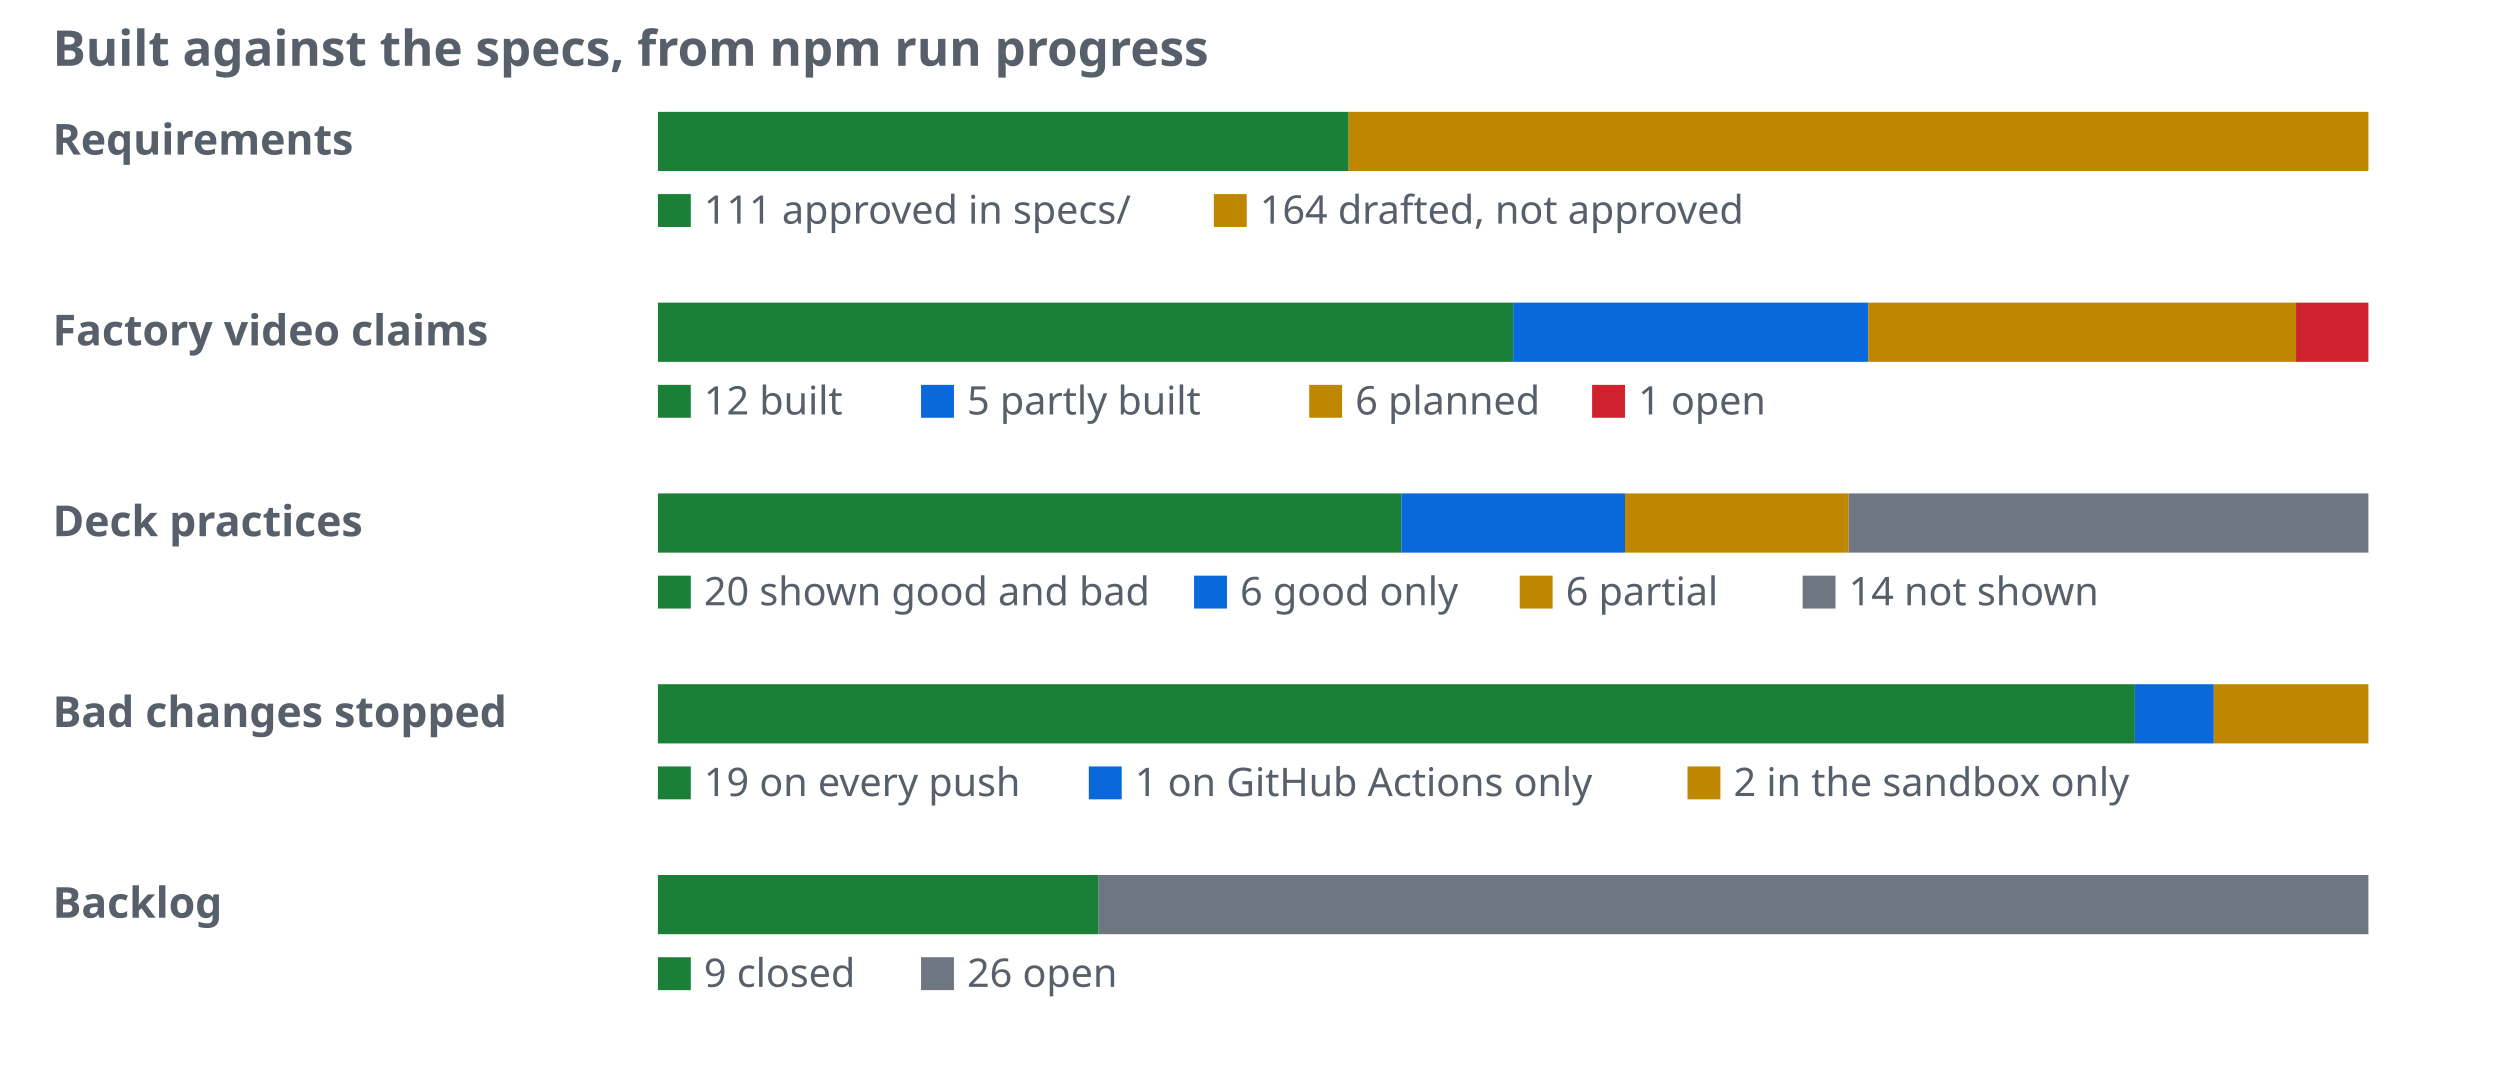
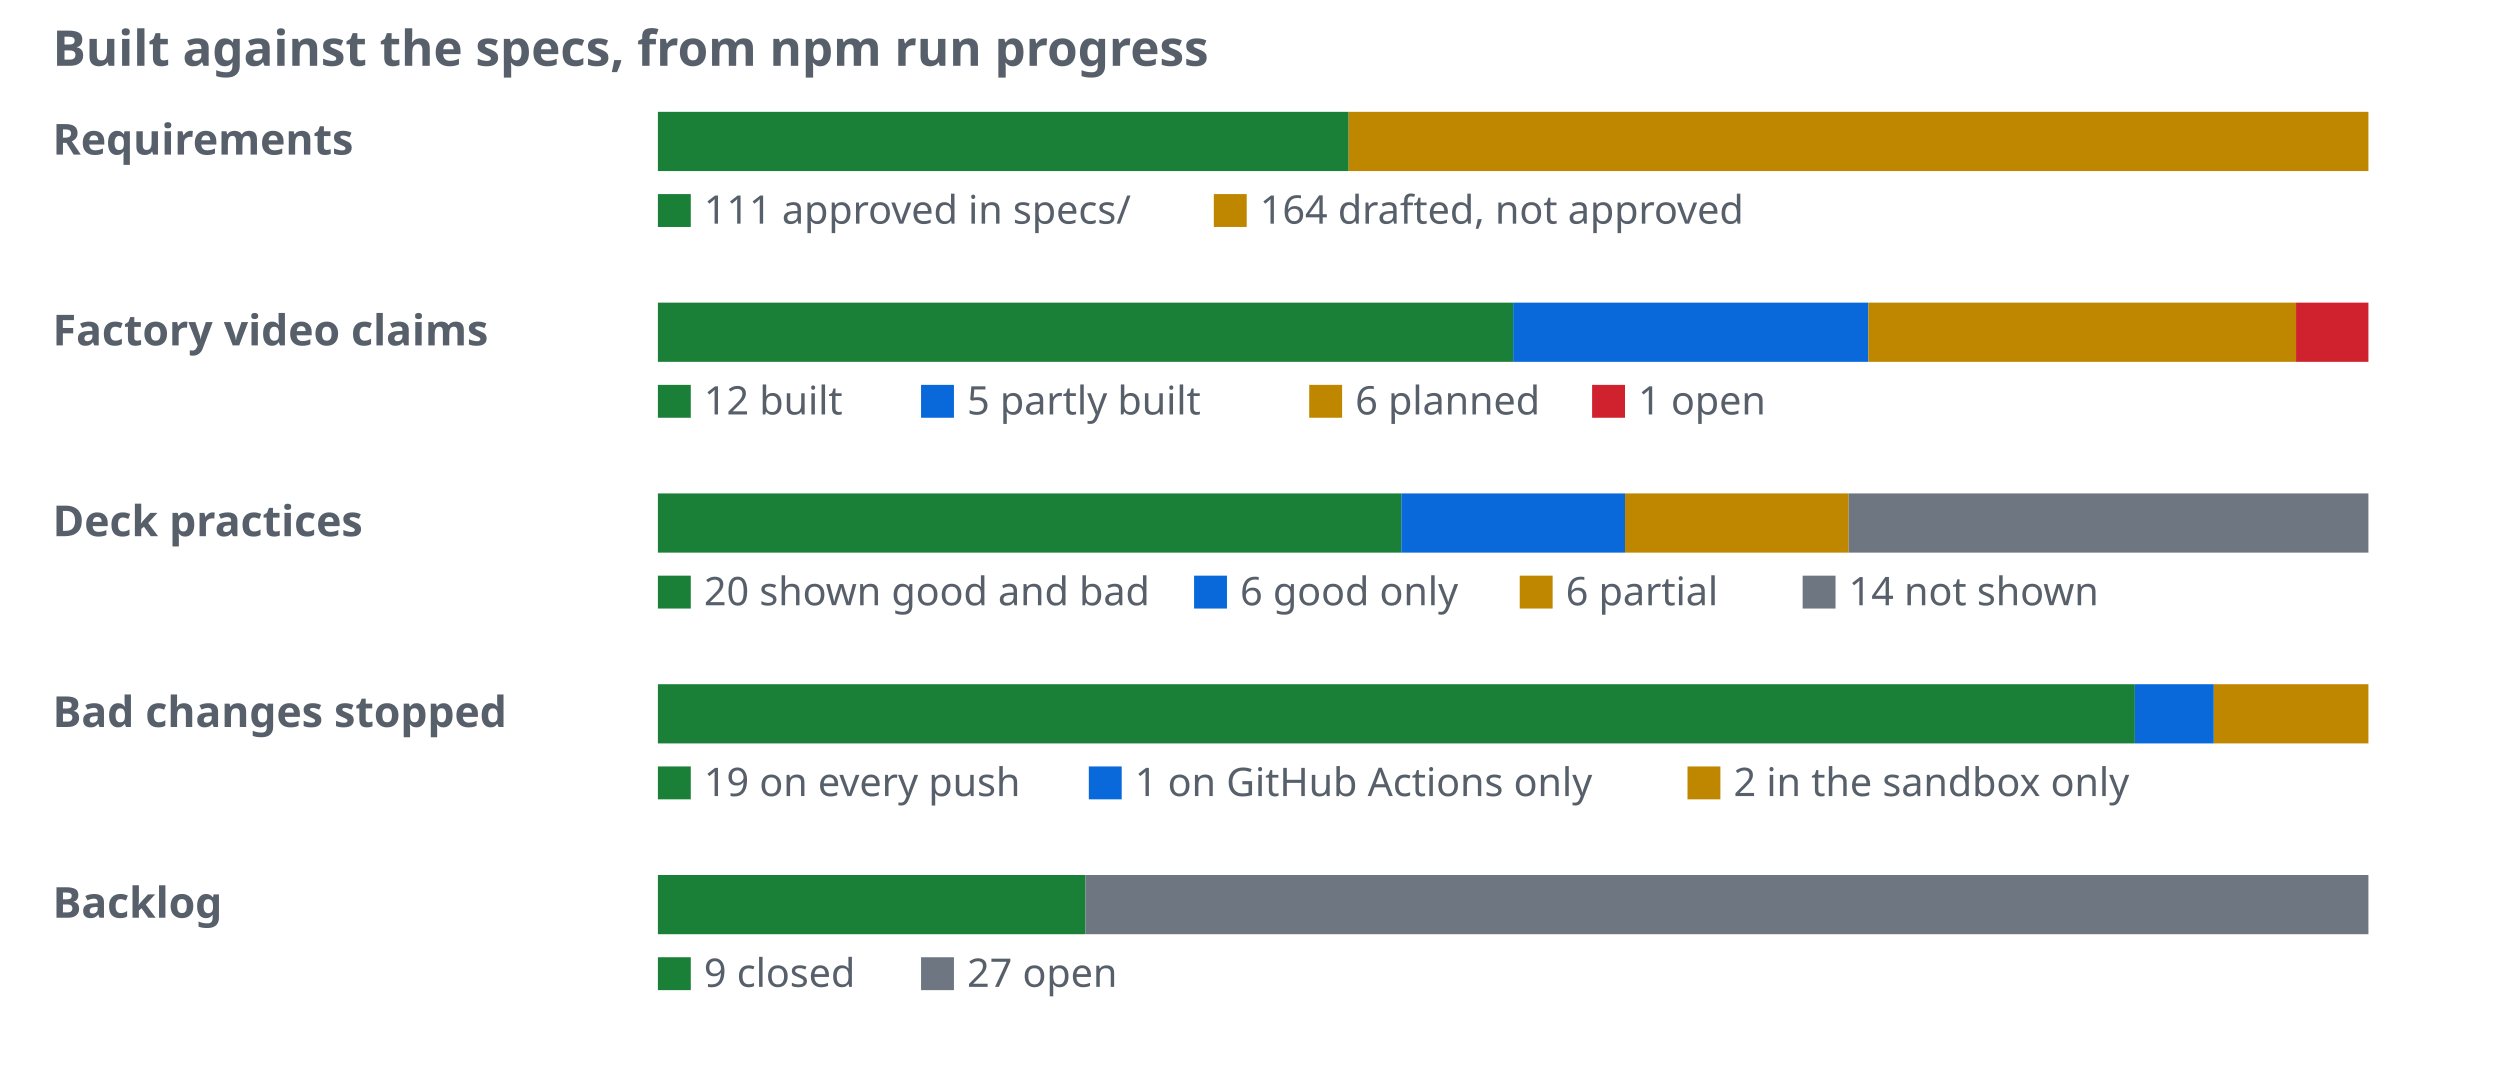
<svg xmlns="http://www.w3.org/2000/svg" width="760" height="324" viewBox="0 0 760 324" role="img" aria-labelledby="title">
  <style>text{fill:#57606a;font-family:sans-serif}.h{font-size:15px;font-weight:600}.t{font-size:13px;font-weight:600}.l{font-size:12px}@media (prefers-color-scheme:dark){text{fill:#9198a1}}</style>
  <text x="16" y="20" class="h">Built against the specs, from npm run progress</text>
  <text x="16" y="47" class="t">Requirements</text>
  <rect x="200" y="34" width="210" height="18" fill="#1a7f37" />
  <rect x="410" y="34" width="310" height="18" fill="#bf8700" />
  <rect x="200" y="59" width="10" height="10" fill="#1a7f37" />
  <text x="214" y="68" class="l">111 approved in specs/</text>
  <rect x="369" y="59" width="10" height="10" fill="#bf8700" />
  <text x="383" y="68" class="l">164 drafted, not approved</text>
  <text x="16" y="105" class="t">Factory video claims</text>
  <rect x="200" y="92" width="260" height="18" fill="#1a7f37" />
  <rect x="460" y="92" width="108" height="18" fill="#0969da" />
  <rect x="568" y="92" width="130" height="18" fill="#bf8700" />
  <rect x="698" y="92" width="22" height="18" fill="#cf222e" />
  <rect x="200" y="117" width="10" height="10" fill="#1a7f37" />
  <text x="214" y="126" class="l">12 built</text>
  <rect x="280" y="117" width="10" height="10" fill="#0969da" />
  <text x="294" y="126" class="l">5 partly built</text>
  <rect x="398" y="117" width="10" height="10" fill="#bf8700" />
  <text x="412" y="126" class="l">6 planned</text>
  <rect x="484" y="117" width="10" height="10" fill="#cf222e" />
  <text x="498" y="126" class="l">1 open</text>
  <text x="16" y="163" class="t">Deck practices</text>
  <rect x="200" y="150" width="226" height="18" fill="#1a7f37" />
  <rect x="426" y="150" width="68" height="18" fill="#0969da" />
  <rect x="494" y="150" width="68" height="18" fill="#bf8700" />
  <rect x="562" y="150" width="158" height="18" fill="#6e7781" />
  <rect x="200" y="175" width="10" height="10" fill="#1a7f37" />
  <text x="214" y="184" class="l">20 shown good and bad</text>
  <rect x="363" y="175" width="10" height="10" fill="#0969da" />
  <text x="377" y="184" class="l">6 good only</text>
  <rect x="462" y="175" width="10" height="10" fill="#bf8700" />
  <text x="476" y="184" class="l">6 partial</text>
  <rect x="548" y="175" width="10" height="10" fill="#6e7781" />
  <text x="562" y="184" class="l">14 not shown</text>
  <text x="16" y="221" class="t">Bad changes stopped</text>
  <rect x="200" y="208" width="449" height="18" fill="#1a7f37" />
  <rect x="649" y="208" width="24" height="18" fill="#0969da" />
  <rect x="673" y="208" width="47" height="18" fill="#bf8700" />
  <rect x="200" y="233" width="10" height="10" fill="#1a7f37" />
  <text x="214" y="242" class="l">19 on every push</text>
  <rect x="331" y="233" width="10" height="10" fill="#0969da" />
  <text x="345" y="242" class="l">1 on GitHub Actions only</text>
  <rect x="513" y="233" width="10" height="10" fill="#bf8700" />
  <text x="527" y="242" class="l">2 in the sandbox only</text>
  <text x="16" y="279" class="t">Backlog</text>
-   <rect x="200" y="266" width="134" height="18" fill="#1a7f37" />
-   <rect x="334" y="266" width="386" height="18" fill="#6e7781" />
+   <rect x="200" y="266" width="130" height="18" fill="#1a7f37" />
+   <rect x="330" y="266" width="390" height="18" fill="#6e7781" />
  <rect x="200" y="291" width="10" height="10" fill="#1a7f37" />
  <text x="214" y="300" class="l">9 closed</text>
  <rect x="280" y="291" width="10" height="10" fill="#6e7781" />
-   <text x="294" y="300" class="l">26 open</text>
+   <text x="294" y="300" class="l">27 open</text>
</svg>
